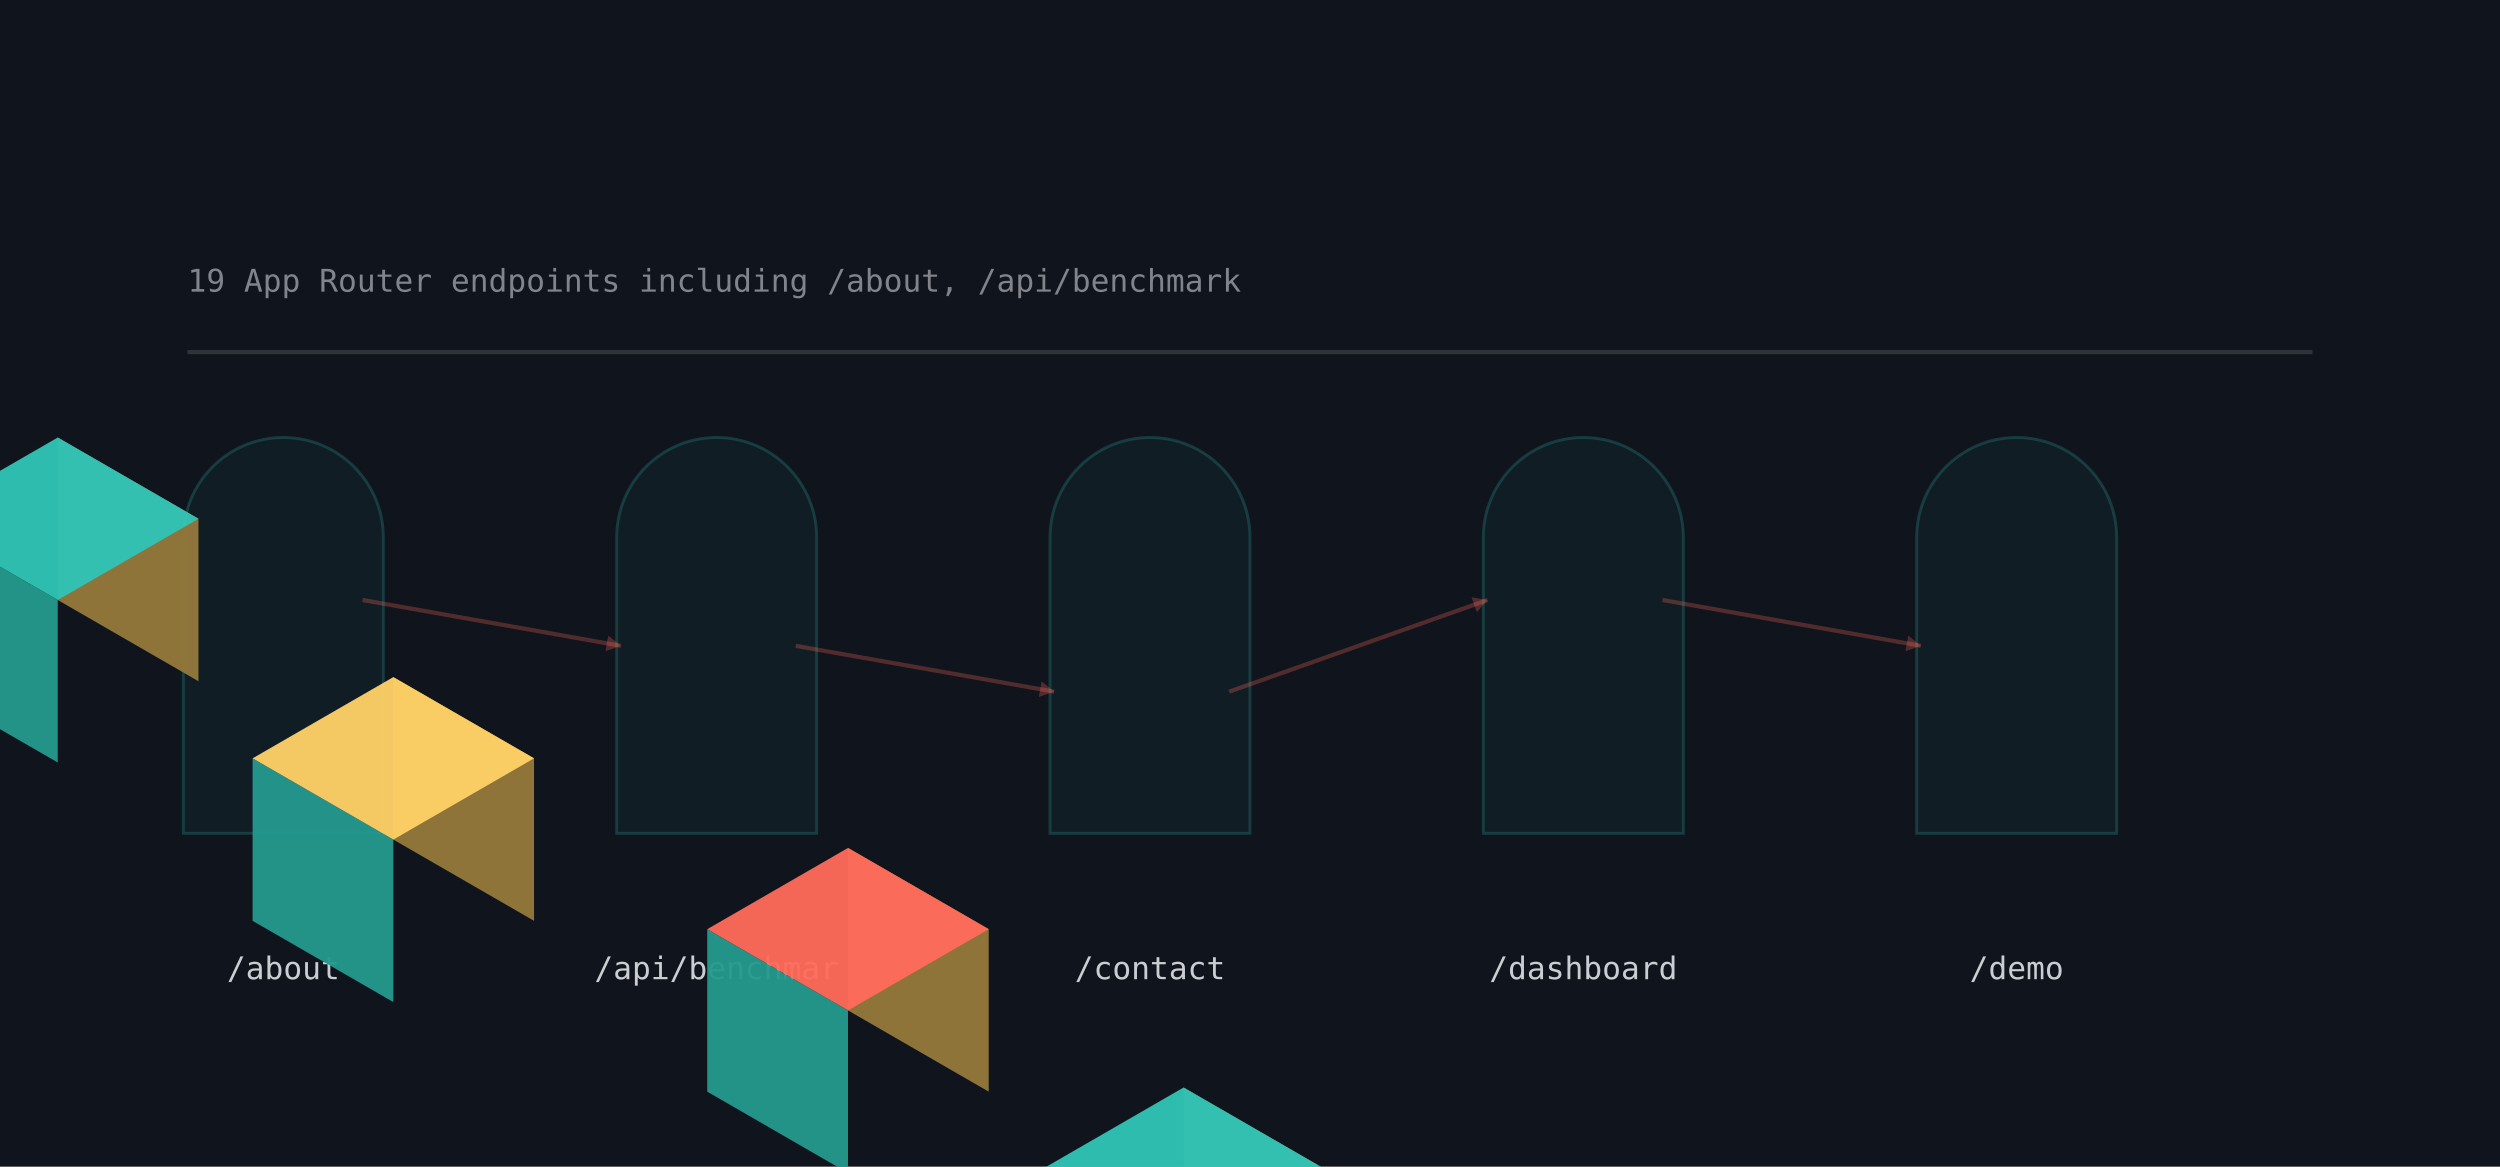
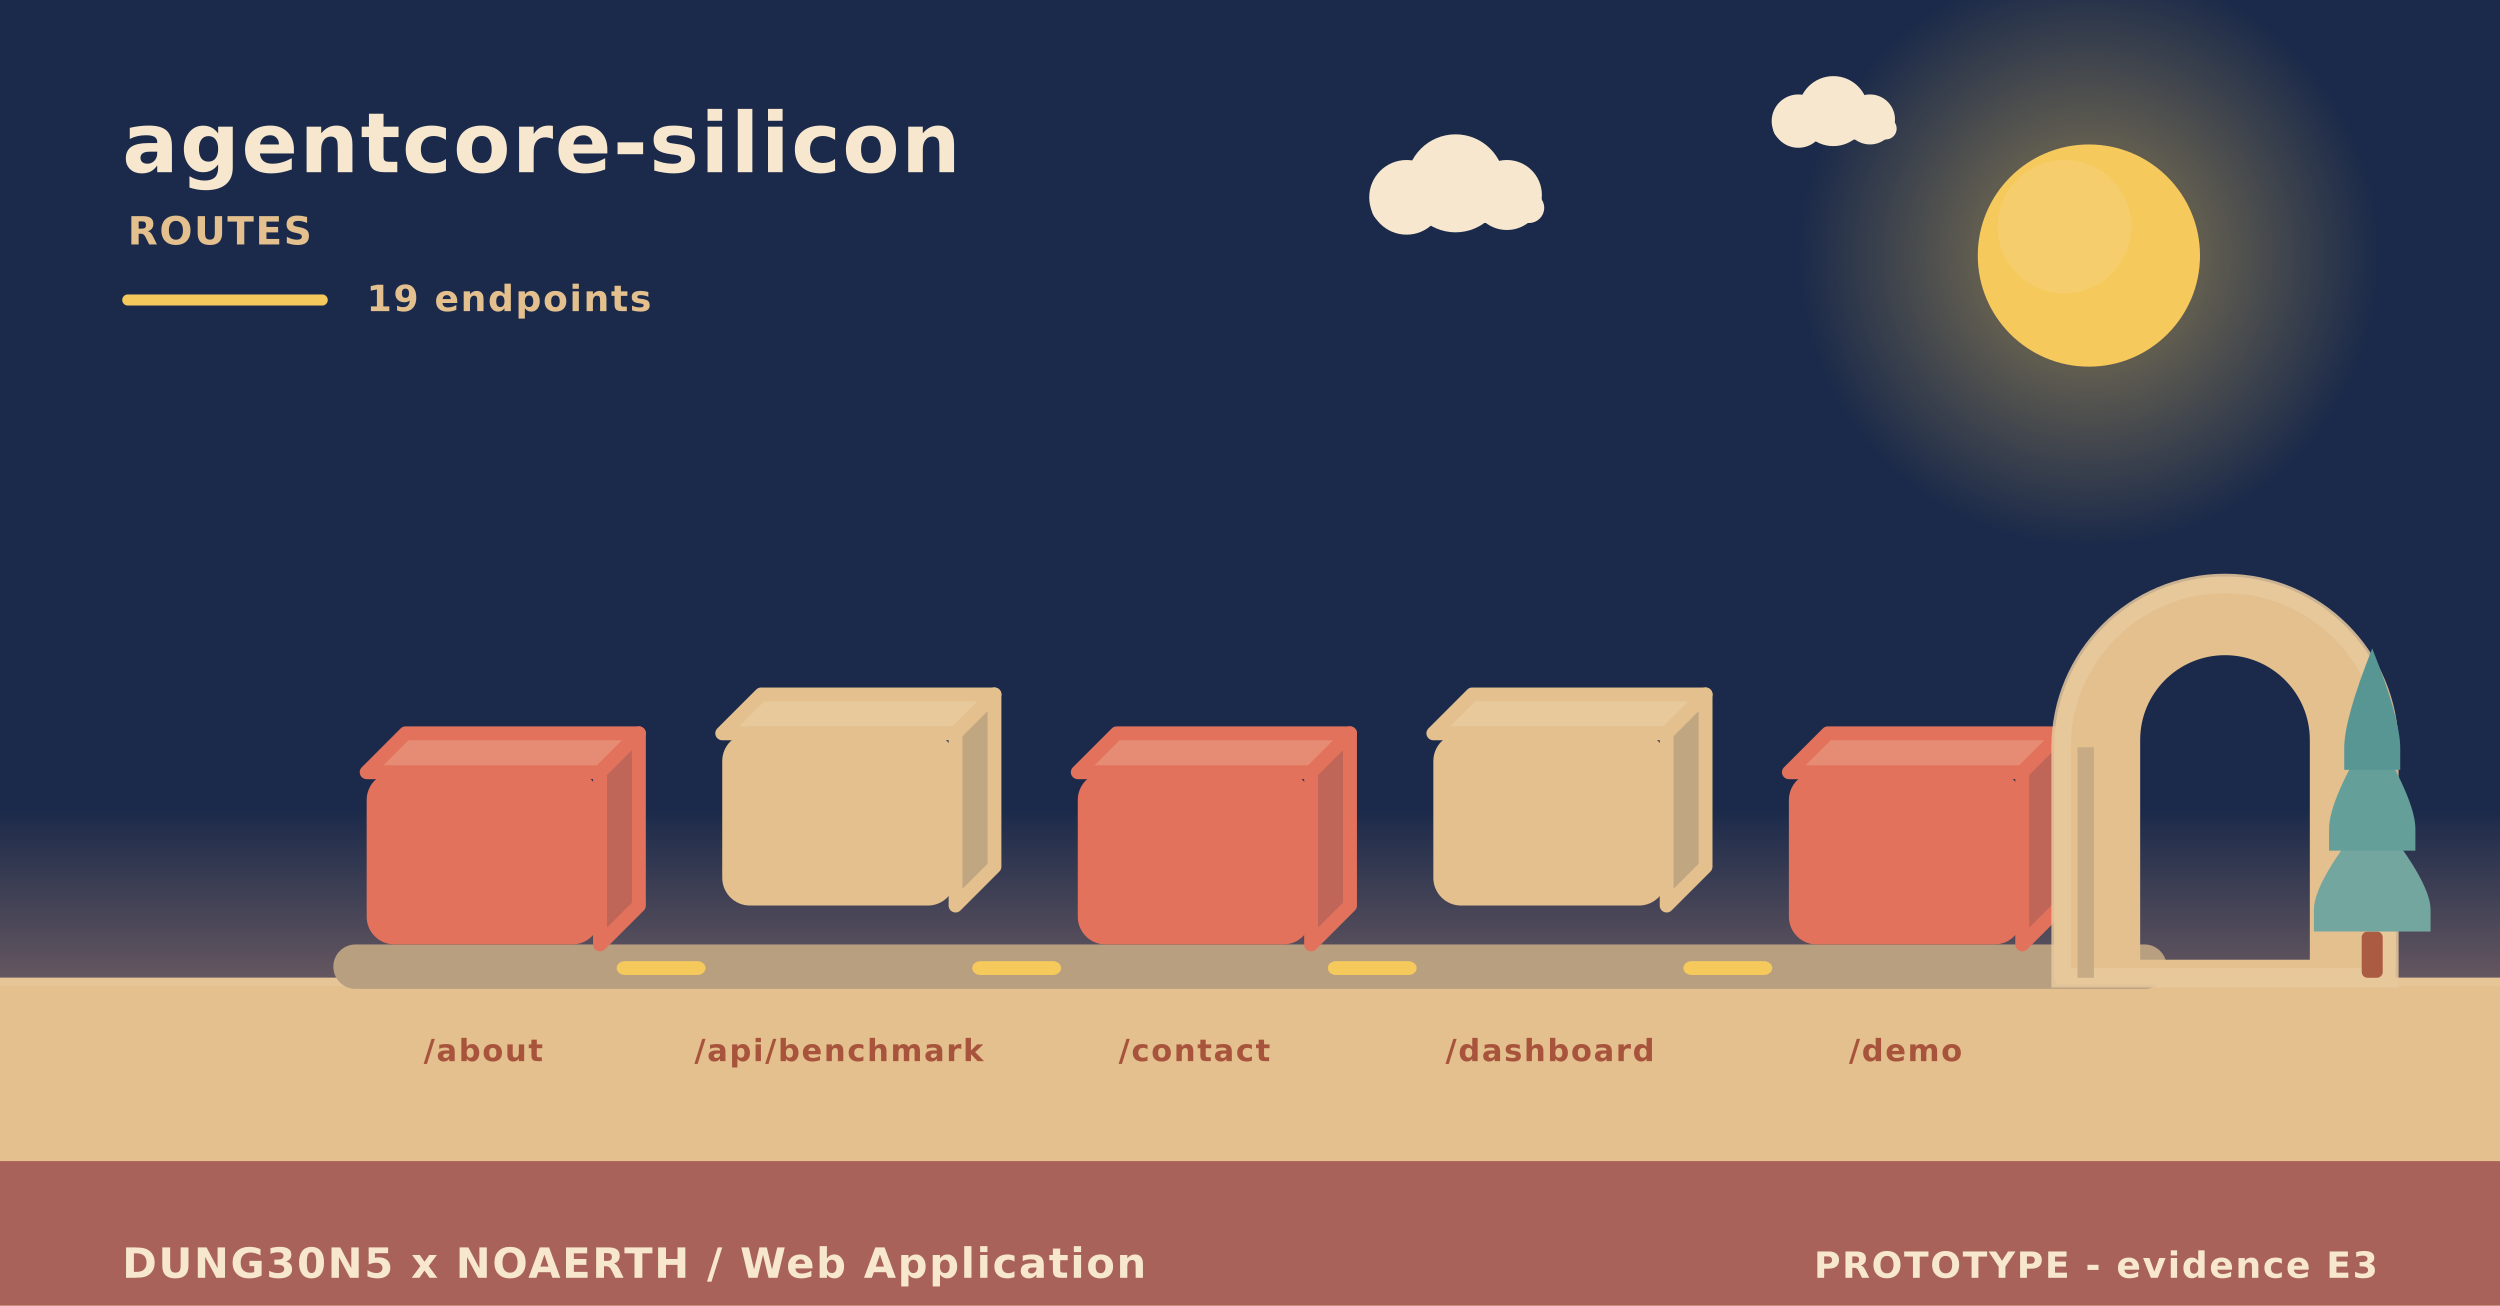
- <svg xmlns="http://www.w3.org/2000/svg" viewBox="0 0 1200 560" width="1200" height="560" role="img" aria-label="agentcore-silicon data flow">
-   <rect width="1200" height="560" fill="#10141c" />
-   <defs>
-     <linearGradient id="gf" x1="0" y1="0" x2="1" y2="1">
-       <stop offset="0%" stop-color="#ff6b5a" />
-       <stop offset="100%" stop-color="#2ec4b6" />
-     </linearGradient>
-   </defs>
-   <path d="M88.00,400.00 L88.00,258.00 A48.00,48.00 0 0 1 184.00,258.00 L184.00,400.00 Z" fill="rgba(46,196,182,0.100)" opacity="0.55" stroke="rgba(46,196,182,0.400)" stroke-width="1.4" />
-   <polygon points="-133.37,173.00 -65.82,212.00 -65.82,134.00 -133.37,95.00" fill="#94793b" opacity="0.95" />
-   <polygon points="-200.92,212.00 -133.37,251.00 -133.37,173.00 -200.92,134.00" fill="#24998e" opacity="0.95" />
-   <polygon points="-133.37,95.00 -65.82,134.00 -133.37,173.00 -200.92,134.00" fill="#ff6b5a" opacity="0.95" />
-   <text x="136" y="470" font-family="ui-monospace,Menlo,monospace" font-size="15" fill="rgba(242,245,249,0.820)" text-anchor="middle">/about</text>
-   <path d="M296.00,400.00 L296.00,258.00 A48.00,48.00 0 0 1 392.00,258.00 L392.00,400.00 Z" fill="rgba(46,196,182,0.100)" opacity="0.55" stroke="rgba(46,196,182,0.400)" stroke-width="1.4" />
-   <polygon points="27.71,288.00 95.26,327.00 95.26,249.00 27.71,210.00" fill="#94793b" opacity="0.95" />
-   <polygon points="-39.84,327.00 27.71,366.00 27.71,288.00 -39.84,249.00" fill="#24998e" opacity="0.95" />
-   <polygon points="27.71,210.00 95.26,249.00 27.71,288.00 -39.84,249.00" fill="#2ec4b6" opacity="0.95" />
-   <text x="344" y="470" font-family="ui-monospace,Menlo,monospace" font-size="15" fill="rgba(242,245,249,0.820)" text-anchor="middle">/api/benchmar</text>
-   <line x1="174.00" y1="288.00" x2="298.00" y2="310.00" stroke="rgba(255,107,90,0.500)" stroke-width="2.00" opacity="0.55" />
-   <polygon points="298.00,310.00 291.97,305.07 290.64,312.55" fill="rgba(255,107,90,0.500)" opacity="0.55" />
-   <path d="M504.00,400.00 L504.00,258.00 A48.00,48.00 0 0 1 600.00,258.00 L600.00,400.00 Z" fill="rgba(46,196,182,0.100)" opacity="0.55" stroke="rgba(46,196,182,0.400)" stroke-width="1.4" />
-   <polygon points="188.79,403.00 256.34,442.00 256.34,364.00 188.79,325.00" fill="#94793b" opacity="0.95" />
-   <polygon points="121.24,442.00 188.79,481.00 188.79,403.00 121.24,364.00" fill="#24998e" opacity="0.95" />
-   <polygon points="188.79,325.00 256.34,364.00 188.79,403.00 121.24,364.00" fill="#ffd166" opacity="0.95" />
-   <text x="552" y="470" font-family="ui-monospace,Menlo,monospace" font-size="15" fill="rgba(242,245,249,0.820)" text-anchor="middle">/contact</text>
-   <line x1="382.00" y1="310.00" x2="506.00" y2="332.00" stroke="rgba(255,107,90,0.500)" stroke-width="2.00" opacity="0.55" />
-   <polygon points="506.00,332.00 499.97,327.07 498.64,334.55" fill="rgba(255,107,90,0.500)" opacity="0.55" />
-   <path d="M712.00,400.00 L712.00,258.00 A48.00,48.00 0 0 1 808.00,258.00 L808.00,400.00 Z" fill="rgba(46,196,182,0.100)" opacity="0.55" stroke="rgba(46,196,182,0.400)" stroke-width="1.4" />
-   <polygon points="407.03,485.00 474.58,524.00 474.58,446.00 407.03,407.00" fill="#94793b" opacity="0.95" />
-   <polygon points="339.48,524.00 407.03,563.00 407.03,485.00 339.48,446.00" fill="#24998e" opacity="0.95" />
-   <polygon points="407.03,407.00 474.58,446.00 407.03,485.00 339.48,446.00" fill="#ff6b5a" opacity="0.95" />
-   <text x="760" y="470" font-family="ui-monospace,Menlo,monospace" font-size="15" fill="rgba(242,245,249,0.820)" text-anchor="middle">/dashboard</text>
-   <line x1="590.00" y1="332.00" x2="714.00" y2="288.00" stroke="rgba(255,107,90,0.500)" stroke-width="2.00" opacity="0.55" />
-   <polygon points="714.00,288.00 706.32,286.69 708.86,293.86" fill="rgba(255,107,90,0.500)" opacity="0.55" />
-   <path d="M920.00,400.00 L920.00,258.00 A48.00,48.00 0 0 1 1016.00,258.00 L1016.00,400.00 Z" fill="rgba(46,196,182,0.100)" opacity="0.55" stroke="rgba(46,196,182,0.400)" stroke-width="1.4" />
-   <polygon points="568.11,600.00 635.66,639.00 635.66,561.00 568.11,522.00" fill="#94793b" opacity="0.95" />
-   <polygon points="500.56,639.00 568.11,678.00 568.11,600.00 500.56,561.00" fill="#24998e" opacity="0.95" />
-   <polygon points="568.11,522.00 635.66,561.00 568.11,600.00 500.56,561.00" fill="#2ec4b6" opacity="0.95" />
-   <text x="968" y="470" font-family="ui-monospace,Menlo,monospace" font-size="15" fill="rgba(242,245,249,0.820)" text-anchor="middle">/demo</text>
-   <line x1="798.00" y1="288.00" x2="922.00" y2="310.00" stroke="rgba(255,107,90,0.500)" stroke-width="2.00" opacity="0.55" />
-   <polygon points="922.00,310.00 915.97,305.07 914.64,312.55" fill="rgba(255,107,90,0.500)" opacity="0.55" />
-   <rect x="90.00" y="168.00" width="1020.00" height="2.00" rx="0.00" fill="rgba(242,245,249,0.140)" opacity="1.00" />
-   <text x="90" y="140" font-family="ui-monospace,Menlo,monospace" font-size="15" fill="rgba(242,245,249,0.500)">19 App Router endpoints including /about, /api/benchmark</text>
+ <svg xmlns="http://www.w3.org/2000/svg" width="900" height="470" viewBox="0 0 900 470" role="img" aria-label="agentcore-silicon - how data moves">
+   <linearGradient id="skyd" x1="0" y1="0" x2="0" y2="1">
+     <stop offset="0" stop-color="#1b2a4a" />
+     <stop offset="0.62" stop-color="#1b2a4a" />
+     <stop offset="1" stop-color="#f3ad8a" />
+   </linearGradient>
+   <rect width="900" height="470" fill="url(#skyd)" />
+   <radialGradient id="sund">
+     <stop offset="0.35" stop-color="#f5c95c" stop-opacity="0.34" />
+     <stop offset="1" stop-color="#f5c95c" stop-opacity="0" />
+   </radialGradient>
+   <circle cx="752" cy="92" r="104" fill="url(#sund)" />
+   <circle cx="752" cy="92" r="40" fill="#f5c95c" />
+   <circle cx="743.2" cy="81.6" r="24" fill="#f5d27e" opacity="0.5" />
+   <g>
+     <circle cx="524" cy="66" r="17.64" fill="#f6e7ce" />
+     <circle cx="506.36" cy="71.04" r="13.44" fill="#f6e7ce" />
+     <circle cx="542.48" cy="70.2" r="12.6" fill="#f6e7ce" />
+     <rect x="493.76" y="69.36" width="62.16" height="10.92" rx="5.46" fill="#f6e7ce" />
+   </g>
+   <g>
+     <circle cx="660" cy="40" r="12.6" fill="#f6e7ce" />
+     <circle cx="647.4" cy="43.6" r="9.6" fill="#f6e7ce" />
+     <circle cx="673.2" cy="43" r="9" fill="#f6e7ce" />
+     <rect x="638.4" y="42.4" width="44.4" height="7.8" rx="3.9" fill="#f6e7ce" />
+   </g>
+   <rect x="0" y="352" width="900" height="118" fill="#e3c08d" />
+   <rect x="0" y="352" width="900" height="3" fill="#e6c596" />
+   <text x="44" y="62" font-family="Verdana,DejaVu Sans,sans-serif" font-size="30" font-weight="700" letter-spacing="0.6" fill="#f6e7ce" text-anchor="start">agentcore-silicon</text>
+   <text x="46" y="88" font-family="Verdana,DejaVu Sans,sans-serif" font-size="14" font-weight="700" letter-spacing="0.6" fill="#e3c08d" text-anchor="start">ROUTES</text>
+   <rect x="44" y="106" width="74" height="4" rx="2" fill="#f5c95c" />
+   <text x="132" y="112" font-family="Verdana,DejaVu Sans,sans-serif" font-size="13" font-weight="700" letter-spacing="0.6" fill="#e3c08d" text-anchor="start">19 endpoints</text>
+   <rect x="120" y="340" width="660" height="16" rx="8" fill="#b79f80" />
+   <path d="M132,278 L216,278 L230,264 L146,264 Z" fill="#e68c74" stroke="#e2725b" stroke-width="5" stroke-linejoin="round" />
+   <path d="M216,278 L230,264 L230,326 L216,340 Z" fill="#c06658" stroke="#e2725b" stroke-width="5" stroke-linejoin="round" />
+   <rect x="132" y="278" width="84" height="62" rx="10" fill="#e2725b" />
+   <text x="174" y="382" font-family="Verdana,DejaVu Sans,sans-serif" font-size="11" font-weight="700" letter-spacing="0.6" fill="#a8543c" text-anchor="middle">/about</text>
+   <path d="M260,264 L344,264 L358,250 L274,250 Z" fill="#e7c99b" stroke="#e3c08d" stroke-width="5" stroke-linejoin="round" />
+   <path d="M344,264 L358,250 L358,312 L344,326 Z" fill="#c1a682" stroke="#e3c08d" stroke-width="5" stroke-linejoin="round" />
+   <rect x="260" y="264" width="84" height="62" rx="10" fill="#e3c08d" />
+   <text x="302" y="382" font-family="Verdana,DejaVu Sans,sans-serif" font-size="11" font-weight="700" letter-spacing="0.6" fill="#a8543c" text-anchor="middle">/api/benchmark</text>
+   <rect x="222" y="346" width="32" height="5" rx="3" fill="#f5c95c" />
+   <path d="M388,278 L472,278 L486,264 L402,264 Z" fill="#e68c74" stroke="#e2725b" stroke-width="5" stroke-linejoin="round" />
+   <path d="M472,278 L486,264 L486,326 L472,340 Z" fill="#c06658" stroke="#e2725b" stroke-width="5" stroke-linejoin="round" />
+   <rect x="388" y="278" width="84" height="62" rx="10" fill="#e2725b" />
+   <text x="430" y="382" font-family="Verdana,DejaVu Sans,sans-serif" font-size="11" font-weight="700" letter-spacing="0.6" fill="#a8543c" text-anchor="middle">/contact</text>
+   <rect x="350" y="346" width="32" height="5" rx="3" fill="#f5c95c" />
+   <path d="M516,264 L600,264 L614,250 L530,250 Z" fill="#e7c99b" stroke="#e3c08d" stroke-width="5" stroke-linejoin="round" />
+   <path d="M600,264 L614,250 L614,312 L600,326 Z" fill="#c1a682" stroke="#e3c08d" stroke-width="5" stroke-linejoin="round" />
+   <rect x="516" y="264" width="84" height="62" rx="10" fill="#e3c08d" />
+   <text x="558" y="382" font-family="Verdana,DejaVu Sans,sans-serif" font-size="11" font-weight="700" letter-spacing="0.6" fill="#a8543c" text-anchor="middle">/dashboard</text>
+   <rect x="478" y="346" width="32" height="5" rx="3" fill="#f5c95c" />
+   <path d="M644,278 L728,278 L742,264 L658,264 Z" fill="#e68c74" stroke="#e2725b" stroke-width="5" stroke-linejoin="round" />
+   <path d="M728,278 L742,264 L742,326 L728,340 Z" fill="#c06658" stroke="#e2725b" stroke-width="5" stroke-linejoin="round" />
+   <rect x="644" y="278" width="84" height="62" rx="10" fill="#e2725b" />
+   <text x="686" y="382" font-family="Verdana,DejaVu Sans,sans-serif" font-size="11" font-weight="700" letter-spacing="0.6" fill="#a8543c" text-anchor="middle">/demo</text>
+   <rect x="606" y="346" width="32" height="5" rx="3" fill="#f5c95c" />
+   <path d="M742,352 L742,269.04 A59,59 0 0 1 860,269.04 L860,352 Z M767.96,348 L767.96,266.4 A33.04,33.04 0 0 1 834.04,266.4 L834.04,348 Z" fill="#e3c08d" fill-rule="evenodd" stroke="#e3c08d" stroke-width="5" stroke-linejoin="round" />
+   <path d="M742,352 L742,269.04 A59,59 0 0 1 860,269.04 L860,352 Z" fill="none" stroke="#e8c99d" stroke-width="7" stroke-linecap="round" opacity="0.85" />
+   <rect x="747.9" y="269.04" width="5.9" height="82.96" fill="#c7ab84" />
+   <rect x="850.22" y="335.36" width="7.56" height="16.64" rx="2.1" fill="#ac5b43" />
+   <path d="M854,291.68 Q833,317.01 833,327.5 Q833,335.36 833,335.36 L875,335.36 Q875,335.36 875,327.5 Q875,317.01 854,291.68 Z" fill="#74a6a0" />
+   <path d="M854,262.56 Q838.46,287.89 838.46,298.38 Q838.46,306.24 838.46,306.24 L869.54,306.24 Q869.54,306.24 869.54,298.38 Q869.54,287.89 854,262.56 Z" fill="#649f9a" />
+   <path d="M854,233.44 Q843.92,258.77 843.92,269.26 Q843.92,277.12 843.92,277.12 L864.08,277.12 Q864.08,277.12 864.08,269.26 Q864.08,258.77 854,233.44 Z" fill="#589694" />
+   <rect x="0" y="418" width="900" height="52" rx="0" fill="#a65c56" opacity="0.94" />
+   <text x="44" y="460" font-family="Verdana,DejaVu Sans,sans-serif" font-size="15" font-weight="700" letter-spacing="0.6" fill="#f6e7ce" text-anchor="start">DUNG30N5 x NOAERTH  /  Web Application</text>
+   <text x="856" y="460" font-family="Verdana,DejaVu Sans,sans-serif" font-size="13" font-weight="700" letter-spacing="0.6" fill="#f6e7ce" text-anchor="end">PROTOTYPE  -  evidence E3</text>
</svg>
